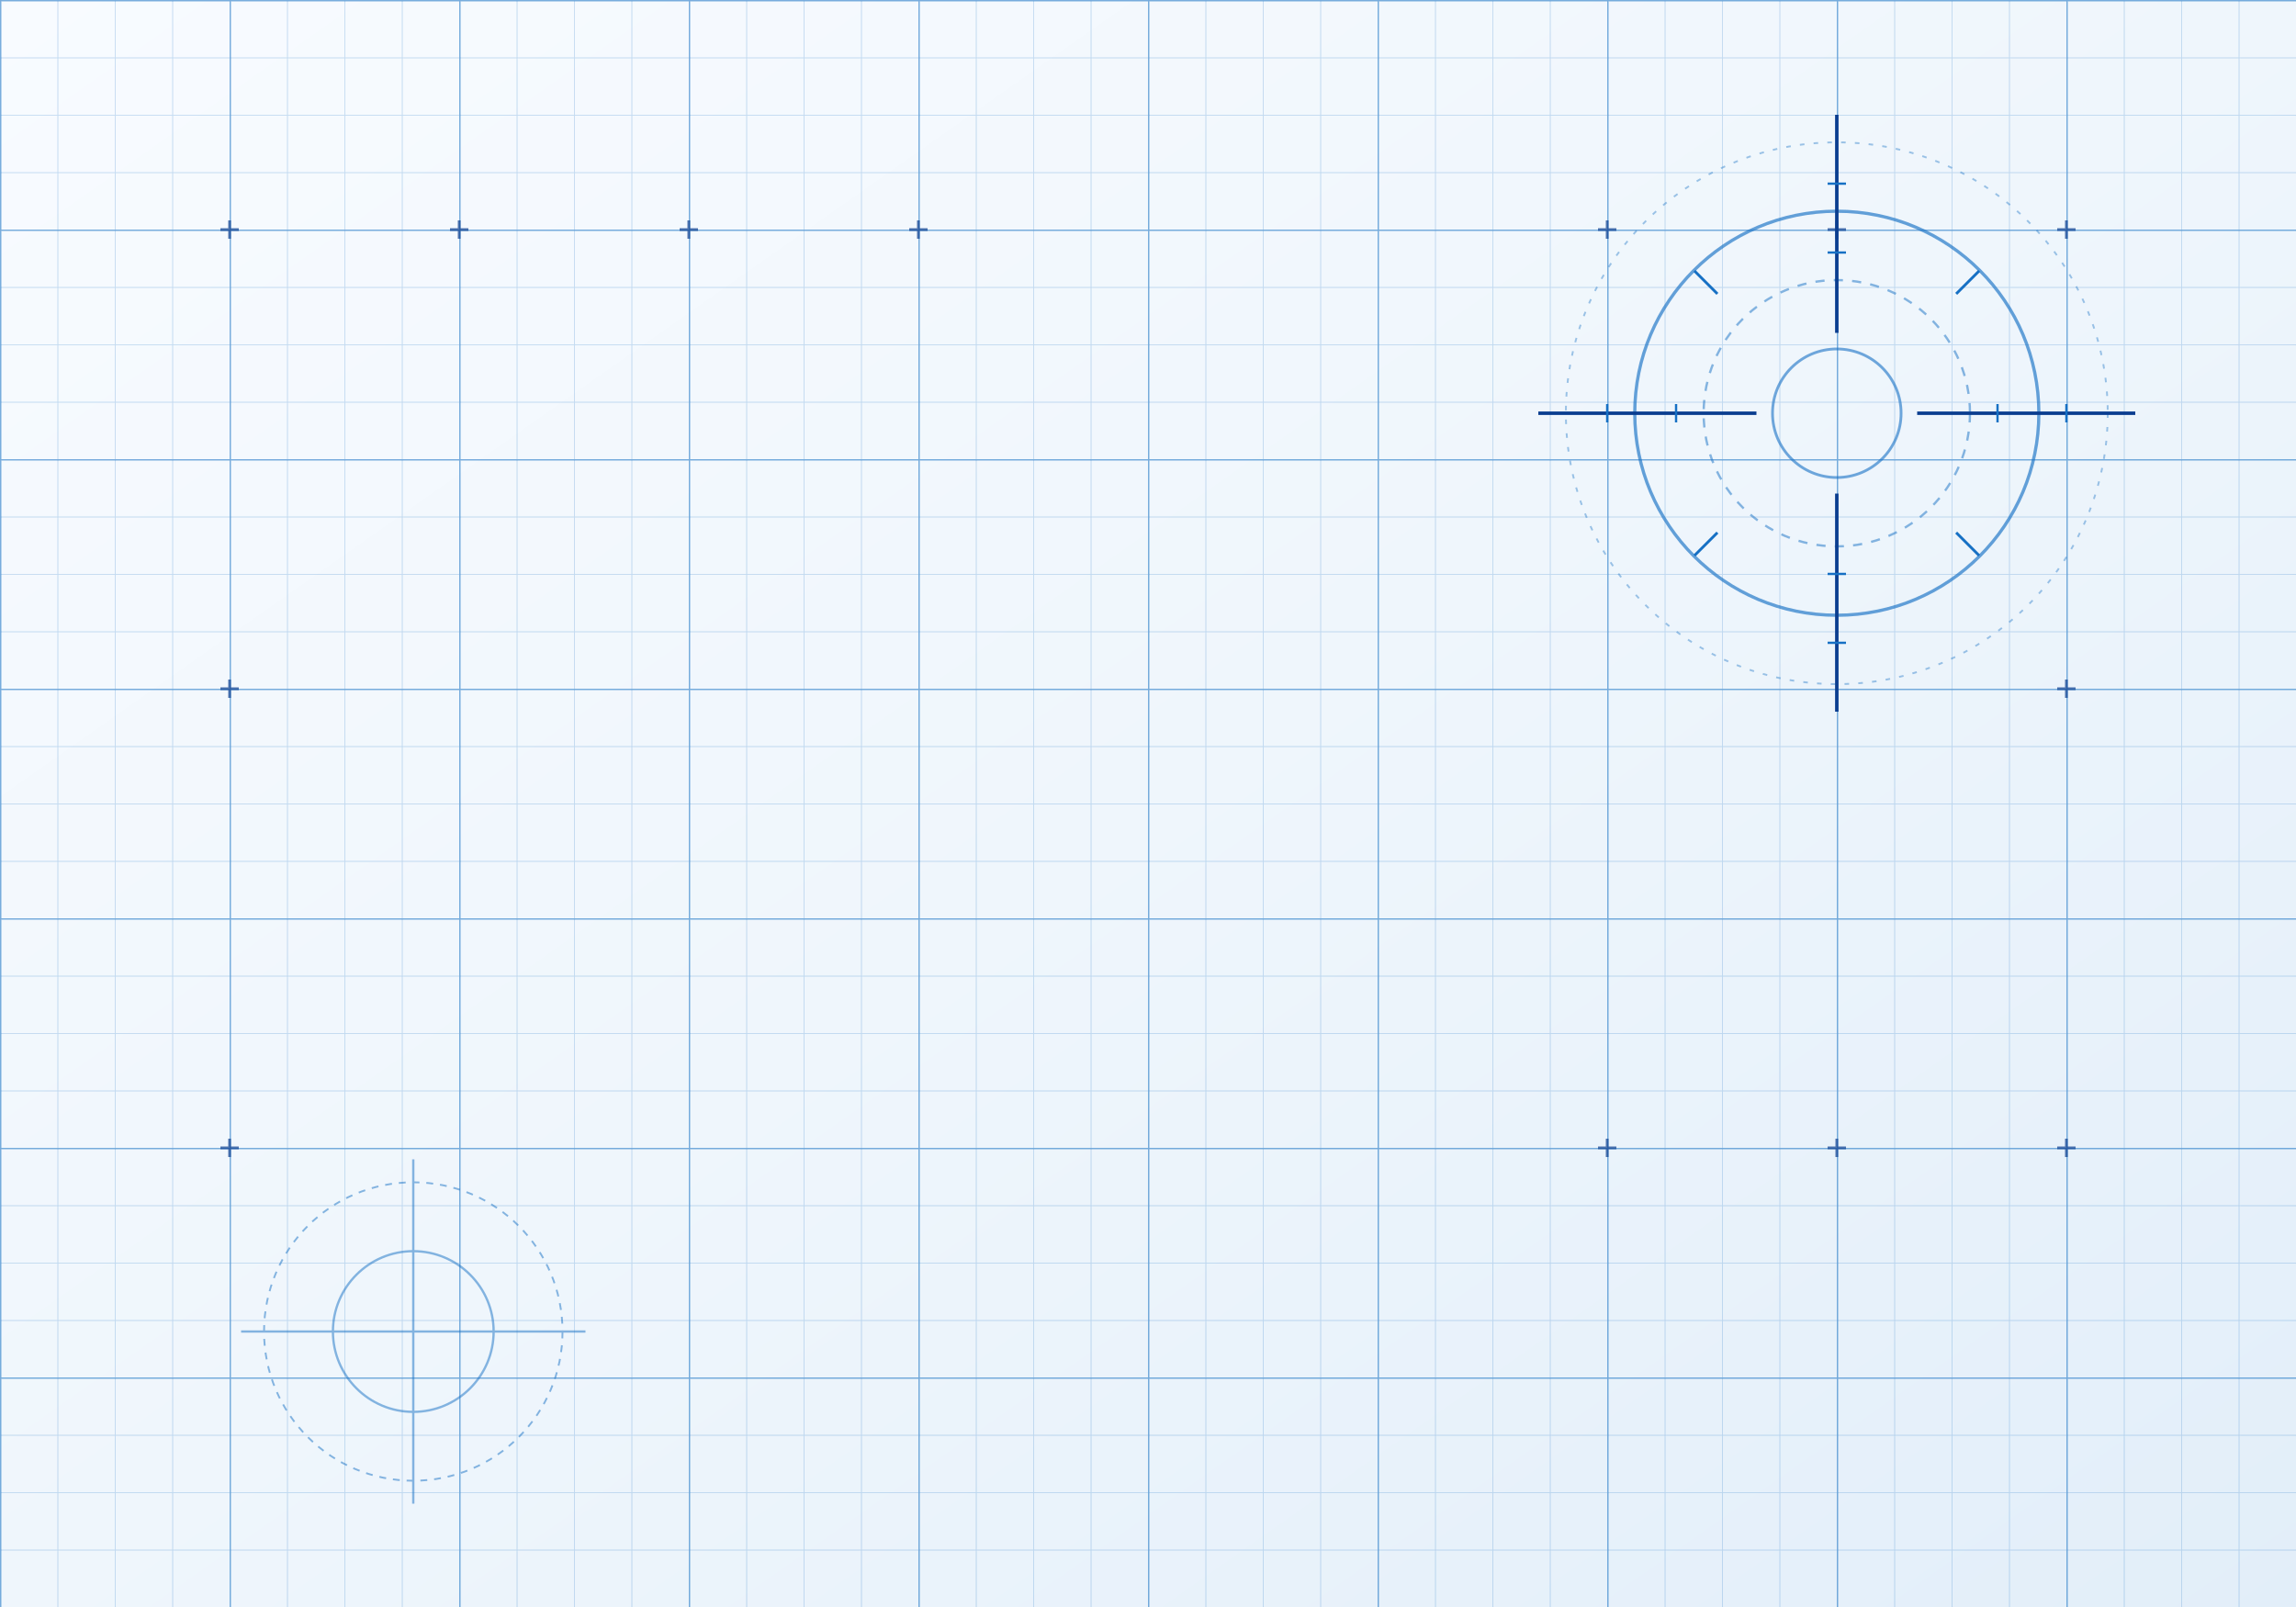
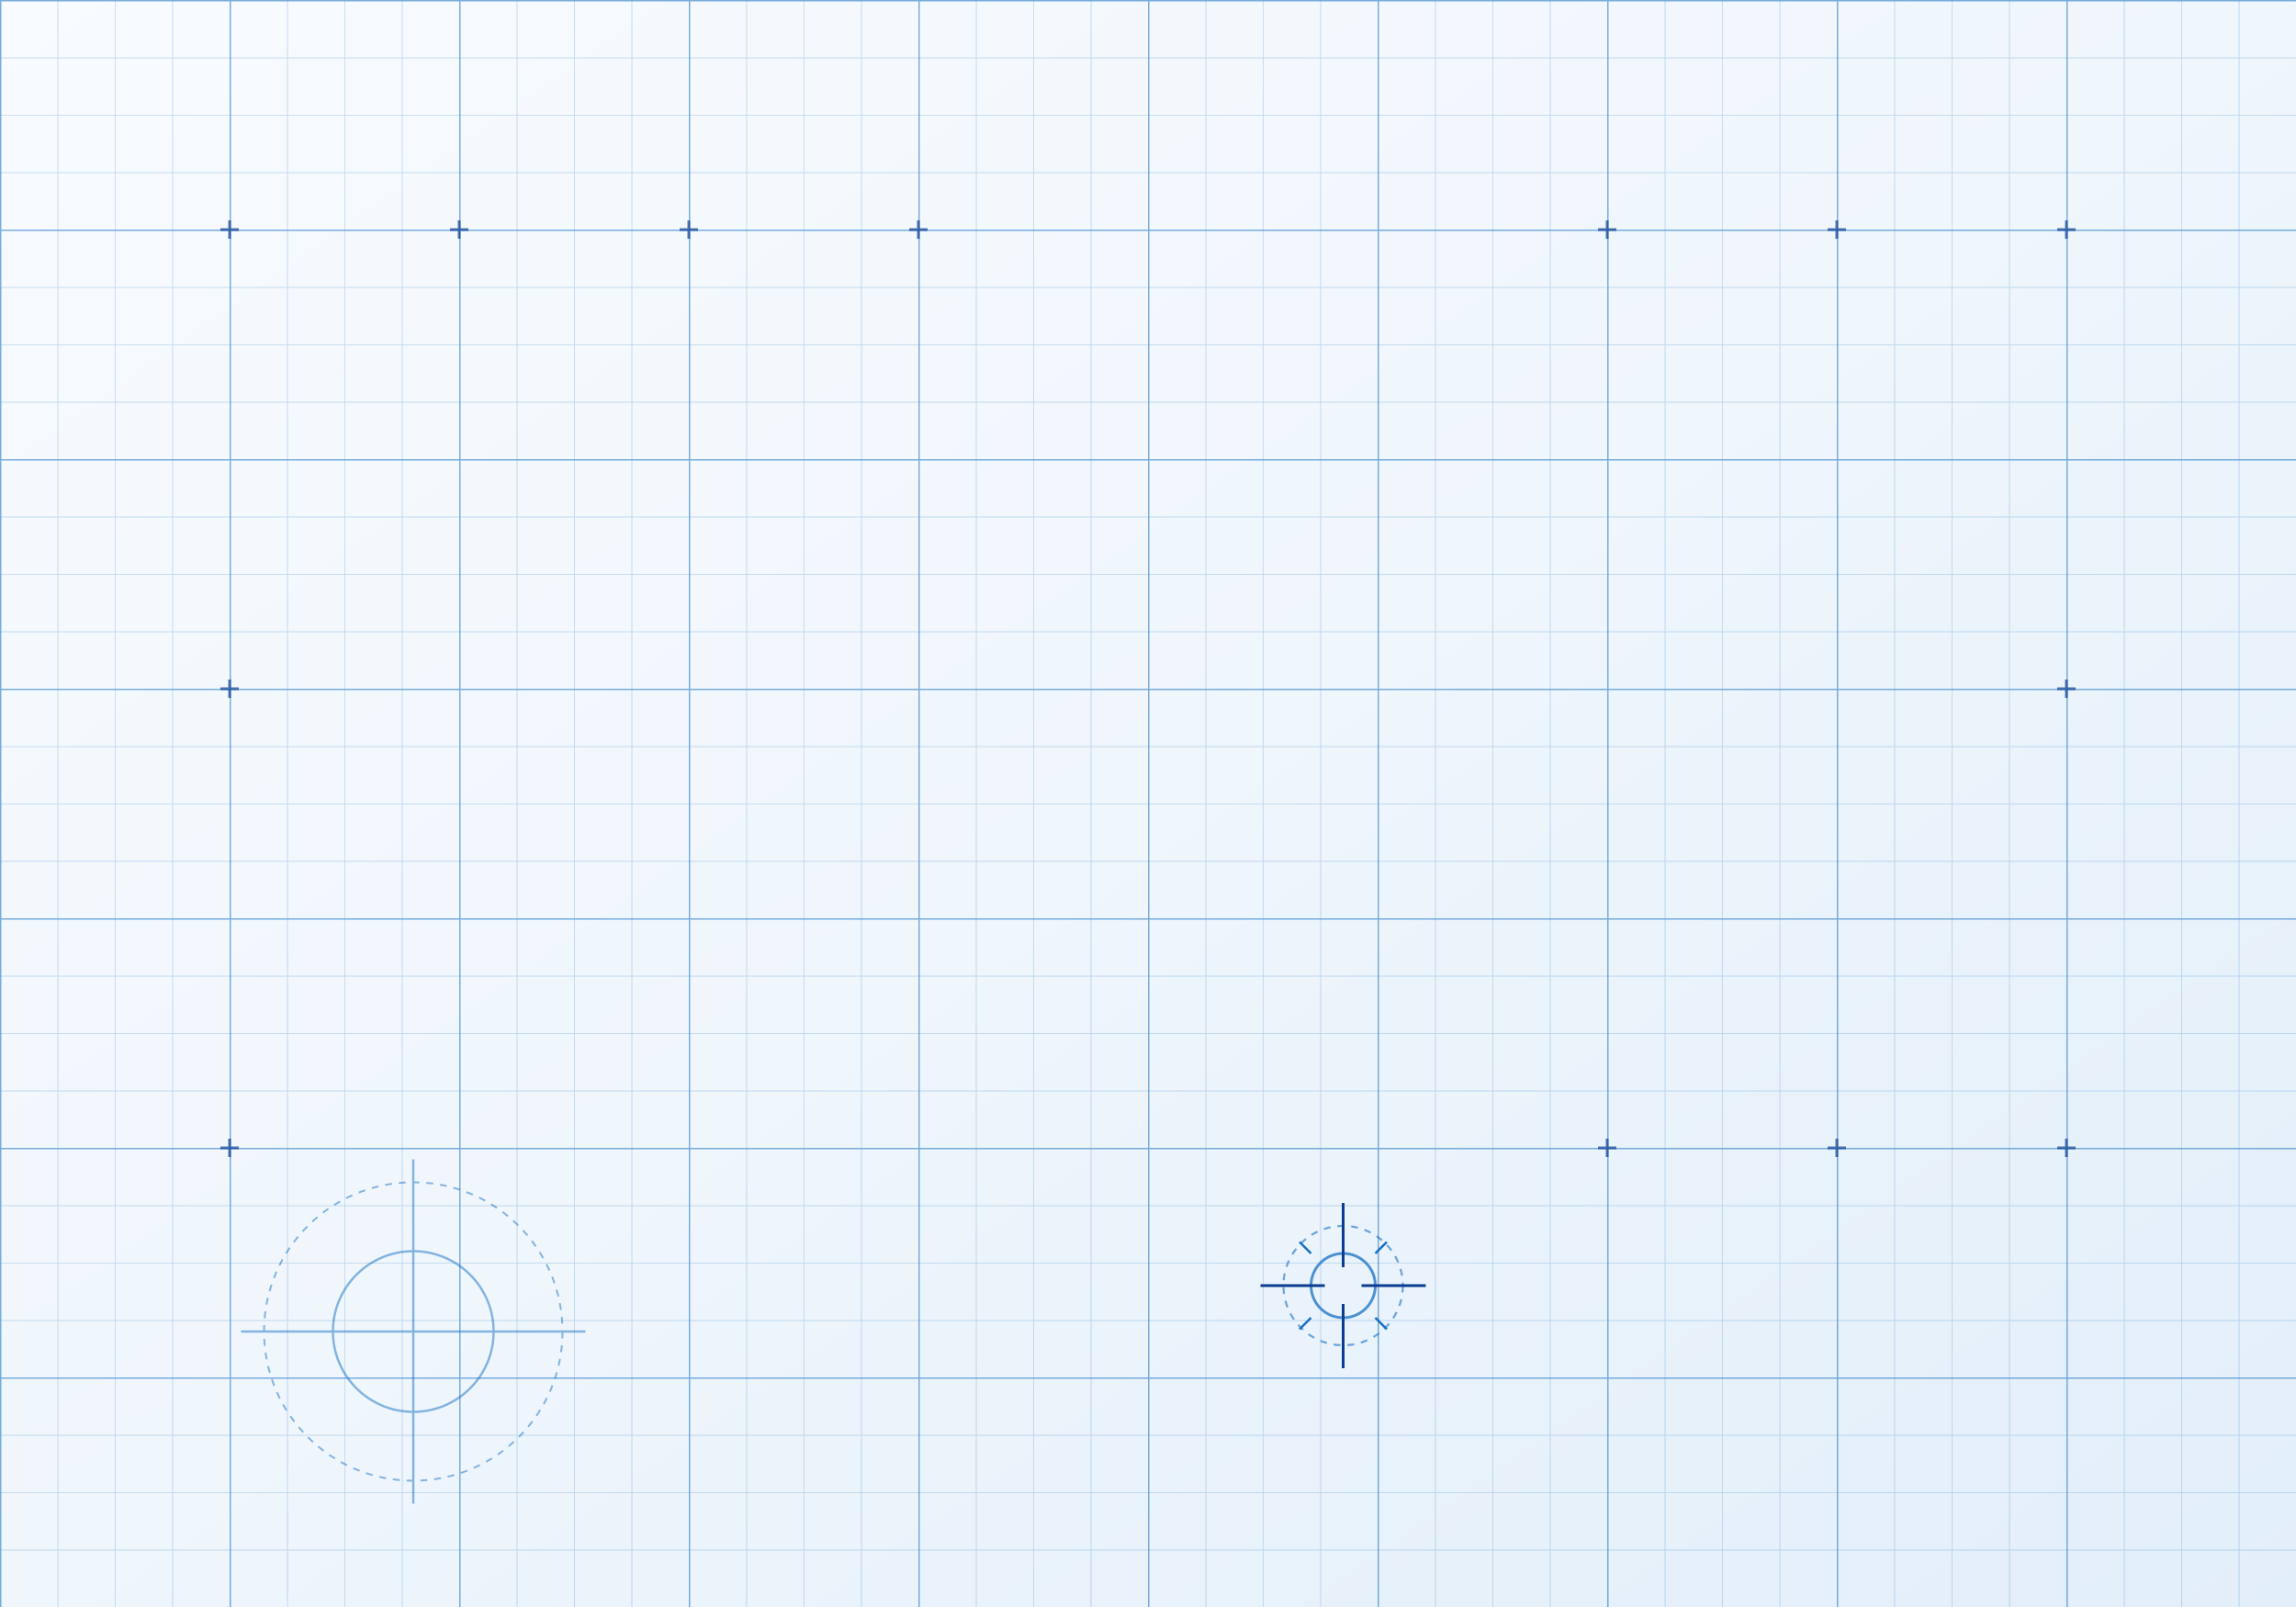
<svg xmlns="http://www.w3.org/2000/svg" class="ice-bg arch-bg-sniper" width="1000" height="700" viewBox="0 0 1000 700">
  <defs>
    <pattern id="sn_minorGrid" width="25" height="25" patternUnits="userSpaceOnUse">
      <path d="M 25 0 L 0 0 0 25" fill="none" stroke="#1670c4" stroke-width="0.75" opacity="0.22" />
    </pattern>
    <pattern id="sn_majorGrid" width="100" height="100" patternUnits="userSpaceOnUse">
      <rect width="100" height="100" fill="url(#sn_minorGrid)" />
      <path d="M 100 0 L 0 0 0 100" fill="none" stroke="#1670c4" stroke-width="1.3" opacity="0.45" />
    </pattern>
    <linearGradient id="sn_base" x1="0" y1="0" x2="1" y2="1">
      <stop offset="0%" stop-color="#f8fbff" />
      <stop offset="50%" stop-color="#eff6fc" />
      <stop offset="100%" stop-color="#e2eef9" />
    </linearGradient>
  </defs>
  <rect width="1000" height="700" fill="url(#sn_base)" />
  <rect width="1000" height="700" fill="url(#sn_majorGrid)" />
  <g stroke="#0a3d8f" stroke-width="1.2" opacity="0.7">
    <path d="M 96,100 L 104,100 M 100,96 L 100,104" />
    <path d="M 196,100 L 204,100 M 200,96 L 200,104" />
    <path d="M 296,100 L 304,100 M 300,96 L 300,104" />
    <path d="M 396,100 L 404,100 M 400,96 L 400,104" />
    <path d="M 696,100 L 704,100 M 700,96 L 700,104" />
    <path d="M 796,100 L 804,100 M 800,96 L 800,104" />
    <path d="M 896,100 L 904,100 M 900,96 L 900,104" />
    <path d="M 96,300 L 104,300 M 100,296 L 100,304" />
    <path d="M 896,300 L 904,300 M 900,296 L 900,304" />
    <path d="M 96,500 L 104,500 M 100,496 L 100,504" />
    <path d="M 696,500 L 704,500 M 700,496 L 700,504" />
    <path d="M 796,500 L 804,500 M 800,496 L 800,504" />
    <path d="M 896,500 L 904,500 M 900,496 L 900,504" />
  </g>
-   <g transform="translate(800, 180)" stroke="#1670c4" fill="none">
-     <circle cx="0" cy="0" r="28" stroke-width="1.2" opacity="0.6" />
-     <circle cx="0" cy="0" r="58" stroke-width="1" stroke-dasharray="4 4" opacity="0.5" />
-     <circle cx="0" cy="0" r="88" stroke-width="1.4" opacity="0.65" />
-     <circle cx="0" cy="0" r="118" stroke-width="0.8" stroke-dasharray="2 4" opacity="0.4" />
-     <line x1="-130" y1="0" x2="-35" y2="0" stroke-width="1.5" stroke="#0a3d8f" />
-     <line x1="35" y1="0" x2="130" y2="0" stroke-width="1.5" stroke="#0a3d8f" />
-     <line x1="0" y1="-130" x2="0" y2="-35" stroke-width="1.5" stroke="#0a3d8f" />
-     <line x1="0" y1="35" x2="0" y2="130" stroke-width="1.5" stroke="#0a3d8f" />
-     <line x1="-70" y1="-4" x2="-70" y2="4" stroke-width="1" />
-     <line x1="-100" y1="-4" x2="-100" y2="4" stroke-width="1" />
-     <line x1="70" y1="-4" x2="70" y2="4" stroke-width="1" />
-     <line x1="100" y1="-4" x2="100" y2="4" stroke-width="1" />
-     <line x1="-4" y1="-70" x2="4" y2="-70" stroke-width="1" />
-     <line x1="-4" y1="-100" x2="4" y2="-100" stroke-width="1" />
-     <line x1="-4" y1="70" x2="4" y2="70" stroke-width="1" />
-     <line x1="-4" y1="100" x2="4" y2="100" stroke-width="1" />
-     <line x1="-62" y1="-62" x2="-52" y2="-52" stroke-width="1.2" />
-     <line x1="52" y1="-52" x2="62" y2="-62" stroke-width="1.2" />
-     <line x1="-62" y1="62" x2="-52" y2="52" stroke-width="1.2" />
-     <line x1="52" y1="52" x2="62" y2="62" stroke-width="1.2" />
+   <g transform="translate(585, 560)" stroke="#1670c4" fill="none">
+     <circle cx="0" cy="0" r="14" stroke-width="1.2" opacity="0.75" />
+     <circle cx="0" cy="0" r="26" stroke-width="0.9" stroke-dasharray="3 3" opacity="0.6" />
+     <line x1="-36" y1="0" x2="-8" y2="0" stroke-width="1.2" stroke="#0a3d8f" />
+     <line x1="8" y1="0" x2="36" y2="0" stroke-width="1.2" stroke="#0a3d8f" />
+     <line x1="0" y1="-36" x2="0" y2="-8" stroke-width="1.2" stroke="#0a3d8f" />
+     <line x1="0" y1="8" x2="0" y2="36" stroke-width="1.2" stroke="#0a3d8f" />
+     <line x1="-19" y1="-19" x2="-14" y2="-14" stroke-width="1" />
+     <line x1="14" y1="-14" x2="19" y2="-19" stroke-width="1" />
+     <line x1="-19" y1="19" x2="-14" y2="14" stroke-width="1" />
+     <line x1="14" y1="14" x2="19" y2="19" stroke-width="1" />
  </g>
  <g transform="translate(180, 580)" stroke="#1670c4" fill="none" opacity="0.5">
    <circle cx="0" cy="0" r="35" stroke-width="1" />
    <circle cx="0" cy="0" r="65" stroke-width="0.8" stroke-dasharray="3 3" />
    <line x1="-75" y1="0" x2="75" y2="0" stroke-width="1" />
    <line x1="0" y1="-75" x2="0" y2="75" stroke-width="1" />
  </g>
</svg>
